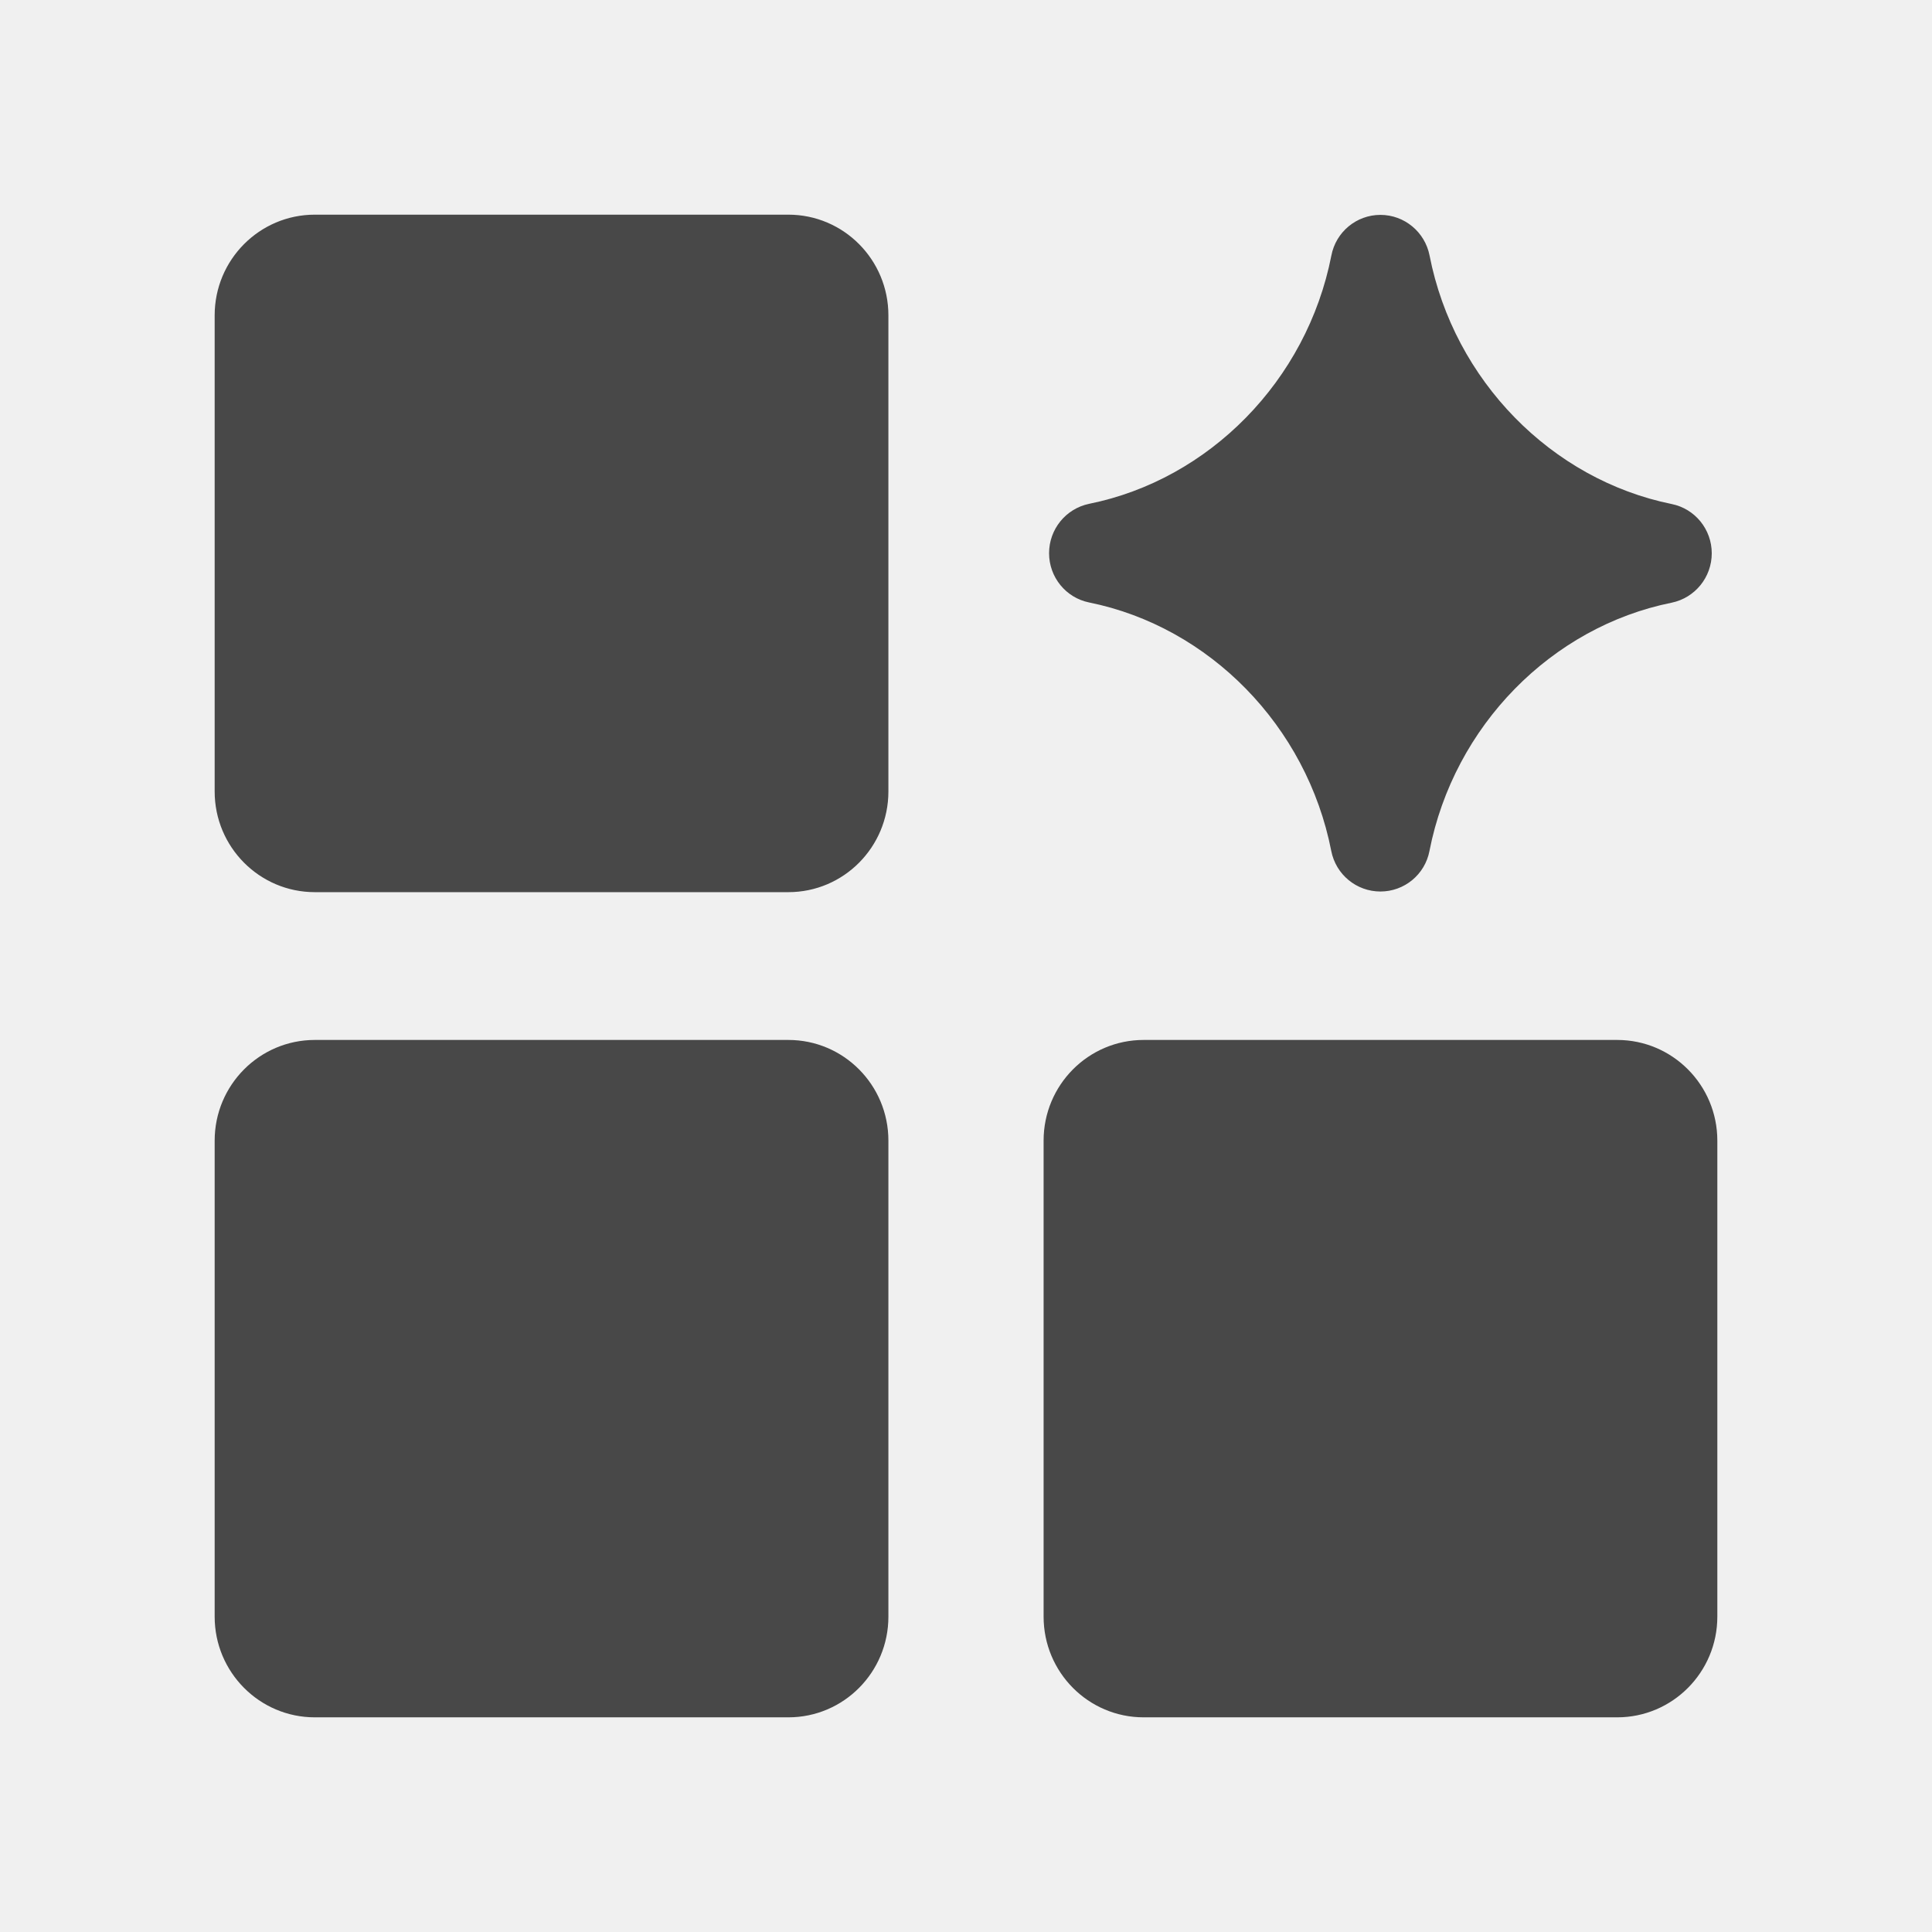
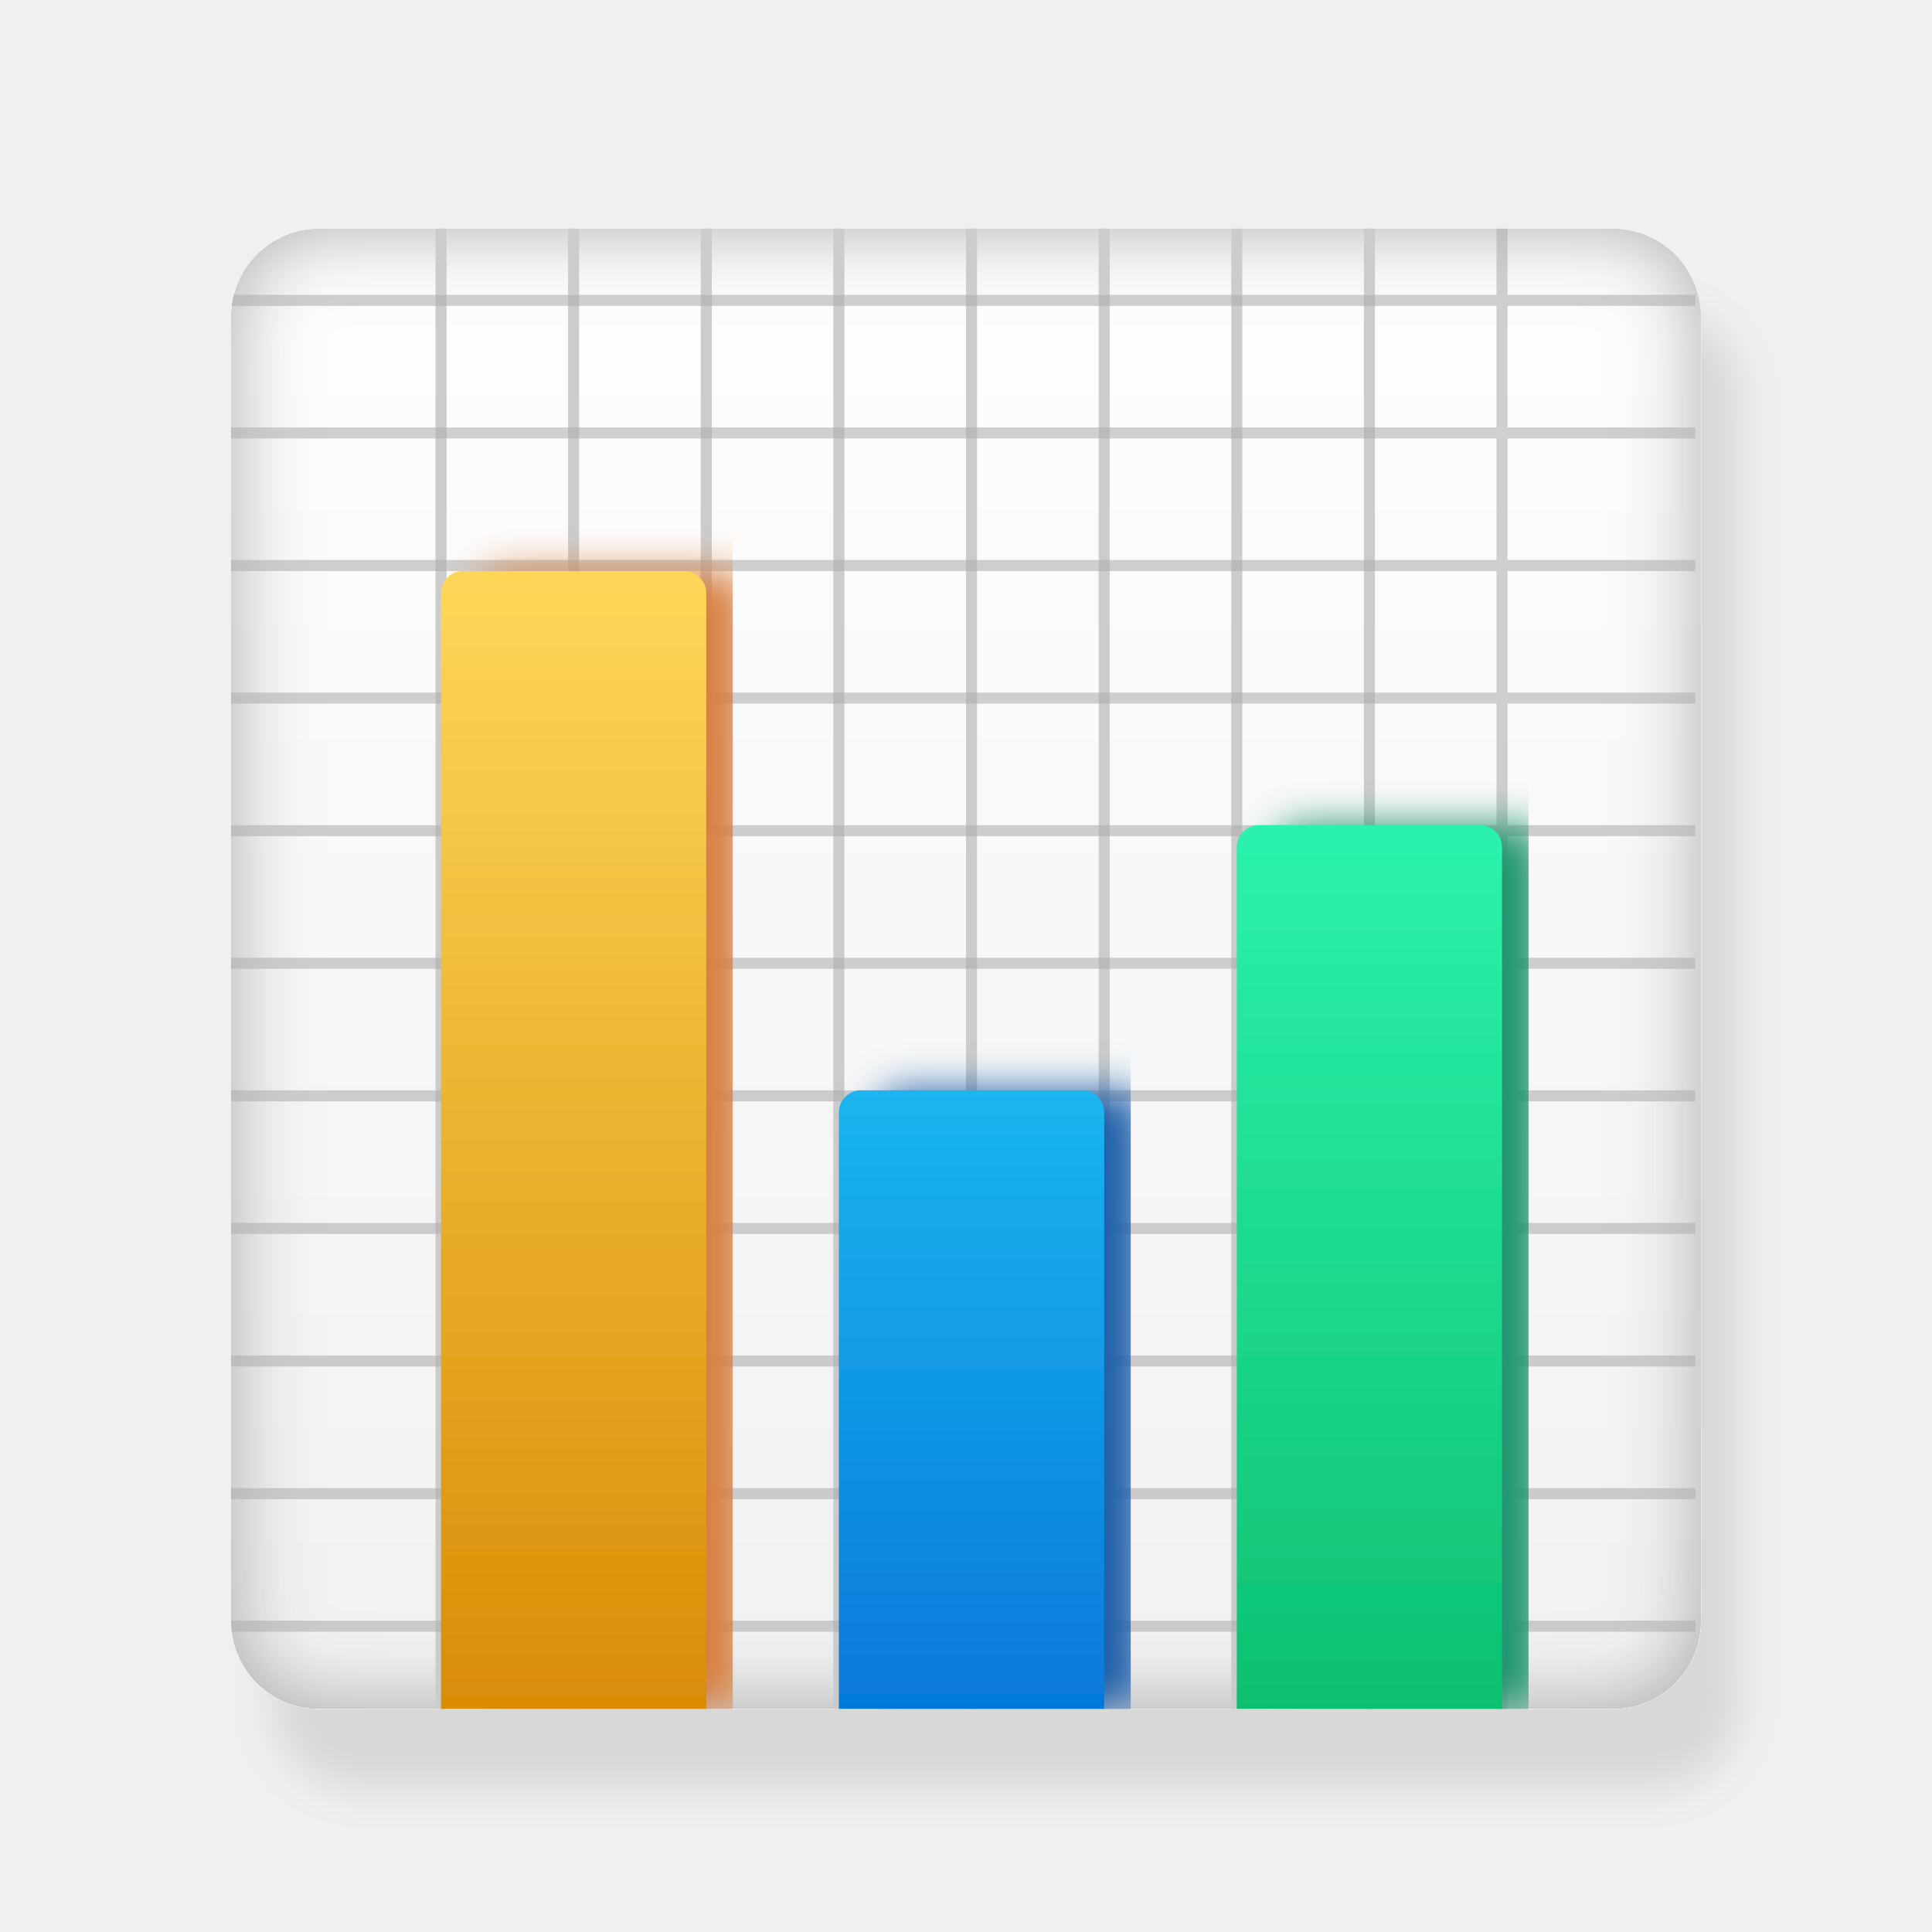
- <svg xmlns="http://www.w3.org/2000/svg" width="18px" height="18px" viewBox="0 0 18 18" version="1.1">
-   <g id="3" stroke="none" stroke-width="1" fill-rule="evenodd" fill-opacity="0.7">
-     <path d="M2.933,2 C2.418,2 2,2.42 2,2.938 L2,7.374 C2,7.892 2.418,8.312 2.933,8.312 L7.345,8.312 C7.86,8.312 8.277,7.892 8.277,7.374 L8.277,2.938 C8.277,2.42 7.86,2 7.345,2 L2.933,2 L2.933,2 Z M2.933,9.689 C2.418,9.689 2,10.109 2,10.627 L2,15.062 C2,15.58 2.418,16 2.933,16 L7.345,16 C7.86,16 8.277,15.58 8.277,15.062 L8.277,10.627 C8.277,10.109 7.86,9.689 7.345,9.689 L2.933,9.689 Z M10.655,9.689 C10.14,9.689 9.723,10.109 9.723,10.627 L9.723,15.062 C9.723,15.58 10.14,16 10.655,16 L15.067,16 C15.582,16 16,15.58 16,15.062 L16,10.627 C16,10.109 15.582,9.689 15.067,9.689 L10.655,9.689 L10.655,9.689 Z M13.319,2.381 C13.276,2.161 13.084,2.002 12.861,2.002 C12.638,2.002 12.446,2.161 12.404,2.381 C12.176,3.546 11.266,4.468 10.147,4.694 C9.93,4.739 9.774,4.931 9.774,5.154 C9.774,5.377 9.93,5.569 10.147,5.613 C11.265,5.839 12.175,6.762 12.403,7.928 C12.446,8.148 12.638,8.306 12.861,8.306 C13.084,8.306 13.276,8.148 13.318,7.928 C13.546,6.762 14.456,5.84 15.575,5.615 C15.792,5.57 15.948,5.378 15.948,5.155 C15.948,4.932 15.792,4.74 15.575,4.696 C14.457,4.469 13.547,3.547 13.319,2.381 L13.319,2.381 Z" id="xiangmu" />
+ <svg xmlns="http://www.w3.org/2000/svg" xmlns:xlink="http://www.w3.org/1999/xlink" width="24px" height="24px" viewBox="0 0 24 24" version="1.1">
+   <defs>
+     <rect id="path-1" x="0" y="0" width="24" height="24" />
+     <filter x="-4.1%" y="-4.1%" width="113.7%" height="116.3%" filterUnits="objectBoundingBox" id="filter-3">
+       <feOffset dx="0.5" dy="1" in="SourceAlpha" result="shadowOffsetOuter1" />
+       <feGaussianBlur stdDeviation="0.25" in="shadowOffsetOuter1" result="shadowBlurOuter1" />
+       <feColorMatrix values="0 0 0 0 0   0 0 0 0 0   0 0 0 0 0  0 0 0 0.1 0" type="matrix" in="shadowBlurOuter1" result="shadowMatrixOuter1" />
+       <feMerge>
+         <feMergeNode in="shadowMatrixOuter1" />
+         <feMergeNode in="SourceGraphic" />
+       </feMerge>
+     </filter>
+     <linearGradient x1="50%" y1="0%" x2="50%" y2="100%" id="linearGradient-4">
+       <stop stop-color="#FFFEFE" offset="0%" />
+       <stop stop-color="#F1F1F1" offset="100%" />
+     </linearGradient>
+     <rect id="path-5" x="0" y="0" width="18.261" height="18.391" rx="1.096" />
+     <filter x="-2.7%" y="-2.7%" width="105.5%" height="105.4%" filterUnits="objectBoundingBox" id="filter-7">
+       <feGaussianBlur stdDeviation="0.5" in="SourceAlpha" result="shadowBlurInner1" />
+       <feOffset dx="0" dy="-0" in="shadowBlurInner1" result="shadowOffsetInner1" />
+       <feComposite in="shadowOffsetInner1" in2="SourceAlpha" operator="arithmetic" k2="-1" k3="1" result="shadowInnerInner1" />
+       <feColorMatrix values="0 0 0 0 0.373   0 0 0 0 0.373   0 0 0 0 0.373  0 0 0 0.5 0" type="matrix" in="shadowInnerInner1" />
+     </filter>
+     <linearGradient x1="50%" y1="0%" x2="50%" y2="100%" id="linearGradient-8">
+       <stop stop-color="#FDD659" offset="0%" />
+       <stop stop-color="#DA8D06" offset="100%" />
+     </linearGradient>
+     <path d="M2.883,4.255 L5.63,4.255 C5.781,4.255 5.904,4.377 5.904,4.529 L5.904,18.391 L5.904,18.391 L2.609,18.391 L2.609,4.529 C2.609,4.377 2.731,4.255 2.883,4.255 Z" id="path-9" />
+     <filter x="-15.2%" y="-7.1%" width="160.7%" height="114.1%" filterUnits="objectBoundingBox" id="filter-10">
+       <feOffset dx="0.5" dy="0" in="SourceAlpha" result="shadowOffsetOuter1" />
+       <feGaussianBlur stdDeviation="0.25" in="shadowOffsetOuter1" result="shadowBlurOuter1" />
+       <feColorMatrix values="0 0 0 0 0.841   0 0 0 0 0.506   0 0 0 0 0.26  0 0 0 1 0" type="matrix" in="shadowBlurOuter1" />
+     </filter>
+     <linearGradient x1="50%" y1="0%" x2="50%" y2="100%" id="linearGradient-11">
+       <stop stop-color="#1BB5EF" offset="0%" />
+       <stop stop-color="#0678DA" offset="100%" />
+     </linearGradient>
+     <path d="M7.825,10.705 L10.573,10.705 C10.724,10.705 10.847,10.828 10.847,10.979 L10.847,18.391 L10.847,18.391 L7.551,18.391 L7.551,10.979 C7.551,10.828 7.674,10.705 7.825,10.705 Z" id="path-12" />
+     <filter x="-15.2%" y="-13.0%" width="160.7%" height="126.0%" filterUnits="objectBoundingBox" id="filter-13">
+       <feOffset dx="0.5" dy="0" in="SourceAlpha" result="shadowOffsetOuter1" />
+       <feGaussianBlur stdDeviation="0.25" in="shadowOffsetOuter1" result="shadowBlurOuter1" />
+       <feColorMatrix values="0 0 0 0 0.129   0 0 0 0 0.379   0 0 0 0 0.666  0 0 0 1 0" type="matrix" in="shadowBlurOuter1" />
+     </filter>
+     <linearGradient x1="50%" y1="0%" x2="50%" y2="100%" id="linearGradient-14">
+       <stop stop-color="#2CF2AC" offset="1.181%" />
+       <stop stop-color="#0DC070" offset="100%" />
+     </linearGradient>
+     <path d="M12.768,7.411 L15.516,7.411 C15.667,7.411 15.789,7.534 15.789,7.685 L15.789,18.391 L15.789,18.391 L12.494,18.391 L12.494,7.685 C12.494,7.534 12.617,7.411 12.768,7.411 Z" id="path-15" />
+     <filter x="-15.2%" y="-9.1%" width="160.7%" height="118.2%" filterUnits="objectBoundingBox" id="filter-16">
+       <feOffset dx="0.5" dy="0" in="SourceAlpha" result="shadowOffsetOuter1" />
+       <feGaussianBlur stdDeviation="0.25" in="shadowOffsetOuter1" result="shadowBlurOuter1" />
+       <feColorMatrix values="0 0 0 0 0.129   0 0 0 0 0.586   0 0 0 0 0.437  0 0 0 1 0" type="matrix" in="shadowBlurOuter1" />
+     </filter>
+   </defs>
+   <g id="3" stroke="none" stroke-width="1" fill="none" fill-rule="evenodd">
+     <g>
+       <mask id="mask-2" fill="white">
+         <use xlink:href="#path-1" />
+       </mask>
+       <g id="蒙版" />
+       <g id="形状-+-形状-+-形状-+-形状-+-形状-+-形状-蒙版" filter="url(#filter-3)" mask="url(#mask-2)">
+         <g transform="translate(2.869565, 2.83913)">
+           <mask id="mask-6" fill="white">
+             <use xlink:href="#path-5" />
+           </mask>
+           <g id="蒙版" stroke="none" fill="none">
+             <use fill="url(#linearGradient-4)" fill-rule="evenodd" xlink:href="#path-5" />
+             <use fill="black" fill-opacity="1" filter="url(#filter-7)" xlink:href="#path-5" />
+           </g>
+           <path d="M0.961,-0.823 L0.961,18.803" id="形状" stroke="#CCCCCC" stroke-width="0.137" fill="#D8D8D8" fill-rule="evenodd" mask="url(#mask-6)" />
+           <path d="M17.3,-0.823 L17.3,18.803" id="形状" stroke="#CCCCCC" stroke-width="0.137" fill="#D8D8D8" fill-rule="evenodd" mask="url(#mask-6)" />
+           <path d="M7.551,-0.823 L7.551,18.803 M5.904,18.803 L5.904,-0.823" id="形状" stroke="#CCCCCC" stroke-width="0.137" fill="#D8D8D8" fill-rule="evenodd" mask="url(#mask-6)" />
+           <path d="M14.142,-0.823 L14.142,18.803 M12.494,18.803 L12.494,-0.823" id="形状" stroke="#CCCCCC" stroke-width="0.137" fill="#D8D8D8" fill-rule="evenodd" mask="url(#mask-6)" />
+           <path d="M4.256,-0.823 L4.256,18.803 M2.609,18.803 L2.609,-0.823" id="形状" stroke="#CCCCCC" stroke-width="0.137" fill="#D8D8D8" fill-rule="evenodd" mask="url(#mask-6)" />
+           <path d="M10.847,-0.823 L10.847,18.803 M9.199,18.803 L9.199,-0.823" id="形状" stroke="#CCCCCC" stroke-width="0.137" fill="#D8D8D8" fill-rule="evenodd" mask="url(#mask-6)" />
+           <path d="M15.789,18.803 L15.789,-0.823 M18.192,0.892 L-1.442,0.892 M18.189,7.48 L-1.438,7.48 M-1.438,5.833 L18.189,5.833 M18.189,14.068 L-1.438,14.068 M-1.438,12.421 L18.189,12.421 M18.189,4.186 L-1.438,4.186 M-1.438,2.539 L18.189,2.539 M18.189,10.774 L-1.438,10.774 M-1.438,9.127 L18.189,9.127 M-1.442,15.715 L18.192,15.715 M-1.442,17.362 L18.192,17.362" id="形状" stroke="#ADADAD" stroke-width="0.137" fill="none" opacity="0.578" mask="url(#mask-6)" />
+           <g id="矩形" stroke="none" fill="none" mask="url(#mask-6)">
+             <use fill="black" fill-opacity="1" filter="url(#filter-10)" xlink:href="#path-9" />
+             <use fill="url(#linearGradient-8)" fill-rule="evenodd" xlink:href="#path-9" />
+           </g>
+           <g id="矩形" stroke="none" fill="none" mask="url(#mask-6)">
+             <use fill="black" fill-opacity="1" filter="url(#filter-13)" xlink:href="#path-12" />
+             <use fill="url(#linearGradient-11)" fill-rule="evenodd" xlink:href="#path-12" />
+           </g>
+           <g id="矩形" stroke="none" fill="none" mask="url(#mask-6)">
+             <use fill="black" fill-opacity="1" filter="url(#filter-16)" xlink:href="#path-15" />
+             <use fill="url(#linearGradient-14)" fill-rule="evenodd" xlink:href="#path-15" />
+           </g>
+         </g>
+       </g>
+     </g>
  </g>
</svg>
